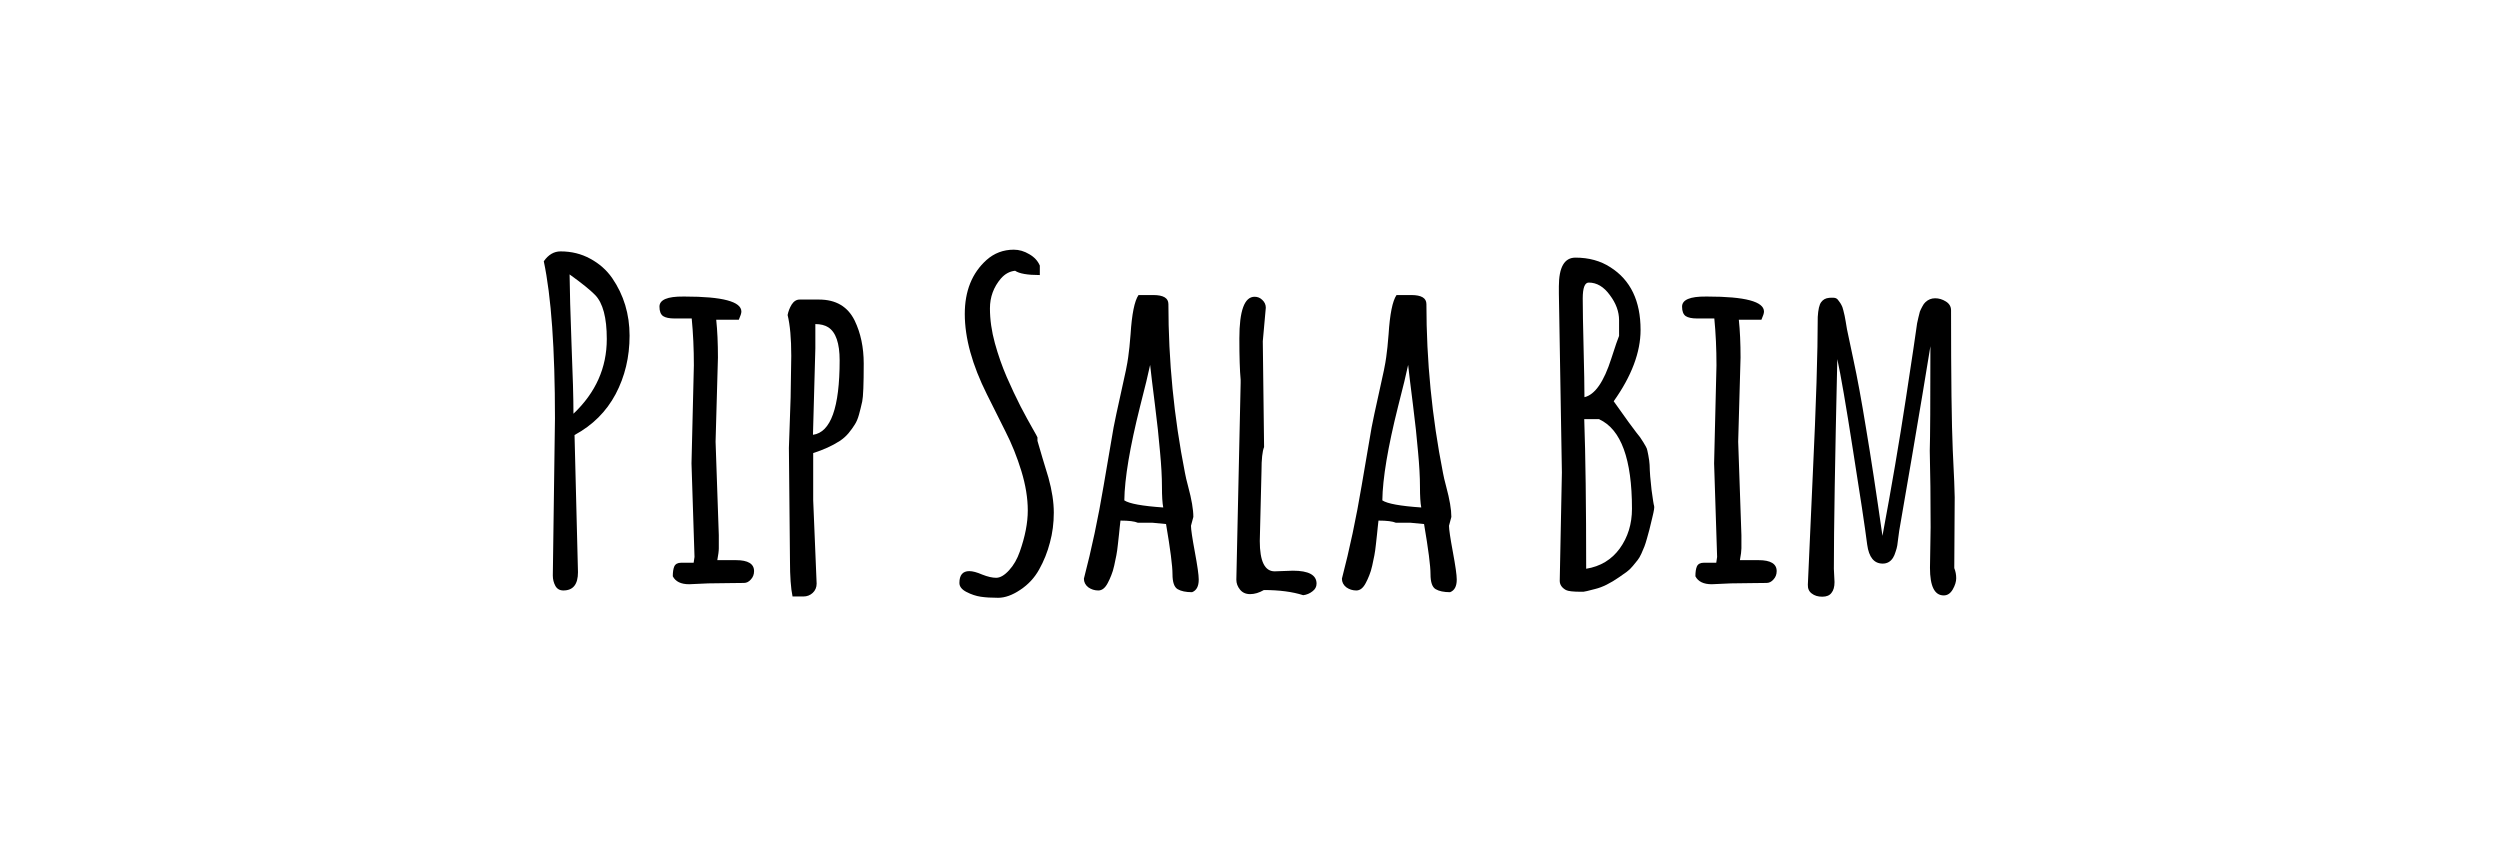
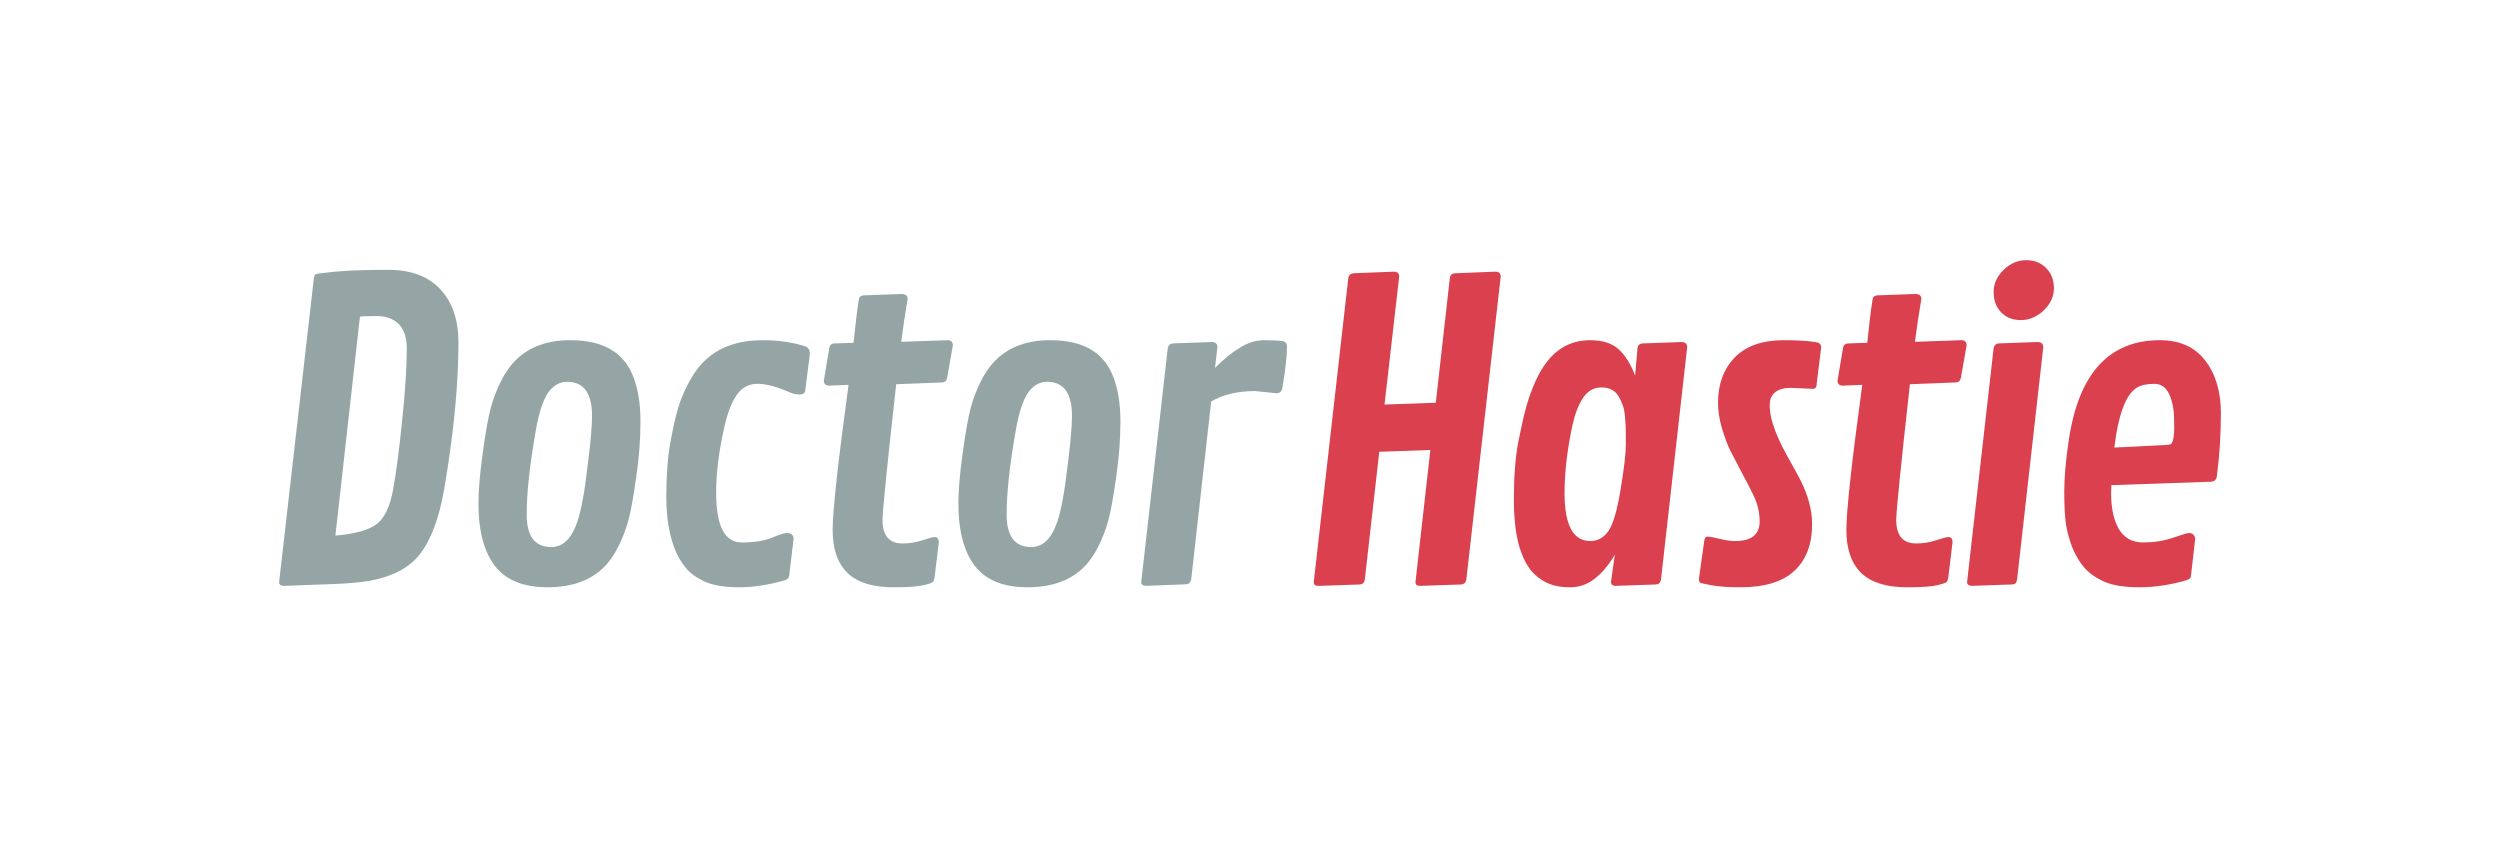
<svg xmlns="http://www.w3.org/2000/svg" width="885" height="300" viewBox="0 0 885 300" id="svg2" version="1.1">
  <defs id="defs4" />
  <g id="layer1" transform="translate(0,-752.3623)">
    <path id="path4198" d="m 160.571,620.219 0,-128 128,0 128,0 0,128 0,128 -128,0 -128,0 0,-128 z" style="fill:#fefefd" />
    <g style="font-style:normal;font-weight:normal;font-size:40px;line-height:125%;font-family:sans-serif;letter-spacing:0px;word-spacing:0px;fill:#000000;fill-opacity:1;stroke:none;stroke-width:1px;stroke-linecap:butt;stroke-linejoin:miter;stroke-opacity:1" id="text4146">
      <g style="font-style:normal;font-weight:normal;font-size:40px;line-height:125%;font-family:sans-serif;letter-spacing:0px;word-spacing:0px;fill:#000000;fill-opacity:1;stroke:none;stroke-width:1px;stroke-linecap:butt;stroke-linejoin:miter;stroke-opacity:1" id="text4154" />
    </g>
-     <g style="font-style:normal;font-weight:normal;font-size:40px;line-height:125%;font-family:sans-serif;letter-spacing:0px;word-spacing:0px;fill:#000000;fill-opacity:1;stroke:none;stroke-width:1px;stroke-linecap:butt;stroke-linejoin:miter;stroke-opacity:1" id="text4322" transform="matrix(1.24707,0,0,1.24707,32.45344,-222.0645)">
-       <path d="m 136.761,898.817 q 9.46,-8.972 9.46,-21.179 l 0,-0.061 q 0,-9.033 -3.296,-12.451 -2.075,-2.136 -7.263,-5.859 0.061,6.592 0.549,19.775 0.549,13.184 0.549,19.775 z m -5.859,45.959 0.61,-44.617 q 0,-29.663 -3.174,-44.617 1.953,-2.808 4.761,-2.808 4.639,0 8.423,2.075 3.845,2.075 6.226,5.493 4.944,7.202 4.944,16.357 0,9.094 -3.967,16.602 -3.967,7.446 -11.658,11.597 l 0.977,38.94 q 0,5.188 -4.15,5.188 -1.526,0 -2.258,-1.282 -0.732,-1.343 -0.732,-2.93 z" style="font-style:normal;font-variant:normal;font-weight:bold;font-stretch:normal;font-size:125px;font-family:'Amatic SC';-inkscape-font-specification:'Amatic SC Bold'" id="path4346" />
-       <path d="m 179.73,946.913 -4.7,0.061 -5.432,0.244 q -3.479,0 -4.639,-2.258 0,-1.831 0.427,-2.808 0.488,-1.038 1.953,-1.038 l 3.54,0 0.244,-1.648 -0.854,-26.55 0.671,-27.832 q 0,-7.019 -0.61,-13.306 -2.625,0 -4.883,0 -2.197,0 -3.235,-0.671 -1.038,-0.732 -1.038,-2.686 0,-2.93 6.775,-2.869 l 0.427,0 q 16.052,0 16.052,4.272 0,0.671 -0.732,2.319 l -6.409,0 q 0.488,4.578 0.488,10.742 l -0.671,23.865 0.916,26.55 0,3.723 q 0,1.099 -0.427,3.357 l 5.31,0 q 5.127,0 5.127,3.113 0,1.404 -0.916,2.38 -0.854,0.977 -1.953,0.977 l -5.432,0.061 z" style="font-style:normal;font-variant:normal;font-weight:bold;font-stretch:normal;font-size:125px;font-family:'Amatic SC';-inkscape-font-specification:'Amatic SC Bold'" id="path4348" />
-       <path d="m 205.425,880.262 -0.671,24.353 0,0.183 q 7.568,-1.038 7.568,-21.118 0,-7.324 -3.235,-9.399 -1.465,-0.916 -3.662,-0.916 l 0,6.897 z m -7.019,14.038 0.183,-11.902 q 0,-7.385 -1.038,-11.597 0.305,-1.587 1.16,-2.991 0.916,-1.404 2.258,-1.404 l 5.493,0 q 7.202,0 10.132,5.981 2.563,5.31 2.563,12.207 0,8.728 -0.427,10.742 -0.427,1.953 -0.916,3.723 -0.488,1.77 -1.221,2.869 -0.671,1.099 -1.77,2.441 -1.099,1.282 -2.502,2.197 -3.113,2.014 -7.507,3.418 l 0,13.367 0.977,23.682 q 0,1.587 -1.099,2.625 -1.099,1.038 -2.686,1.038 l -3.052,0 q -0.732,-3.418 -0.732,-10.193 l -0.305,-31.982 0.488,-14.221 z" style="font-style:normal;font-variant:normal;font-weight:bold;font-stretch:normal;font-size:125px;font-family:'Amatic SC';-inkscape-font-specification:'Amatic SC Bold'" id="path4350" />
-       <path d="m 246.319,946.852 q 0,-3.357 2.808,-3.357 1.404,0 3.662,0.977 2.319,0.916 3.967,0.916 1.709,0 3.662,-2.136 1.953,-2.136 3.052,-5.31 2.258,-6.409 2.258,-11.658 0,-5.249 -1.831,-11.23 -1.831,-5.981 -4.517,-11.23 -2.625,-5.249 -5.249,-10.498 -6.287,-12.573 -6.287,-22.827 0,-9.766 6.165,-15.32 3.296,-2.93 7.751,-2.93 2.258,0 4.395,1.282 2.136,1.221 2.991,3.235 l 0,2.686 q -5.249,0 -7.019,-1.221 -2.319,0.244 -4.028,2.197 -3.113,3.662 -3.113,8.484 0,4.761 1.404,9.888 1.404,5.066 3.357,9.583 1.953,4.456 3.906,8.301 2.014,3.845 3.418,6.287 1.404,2.441 1.404,2.563 l 0,0.977 q 0.427,1.587 1.465,5.005 1.038,3.418 1.648,5.432 1.526,5.493 1.526,9.949 0,4.456 -1.099,8.484 -1.038,4.028 -3.052,7.629 -1.953,3.54 -5.371,5.798 -3.357,2.258 -6.287,2.258 -2.93,0 -4.944,-0.305 -2.014,-0.305 -4.028,-1.343 -2.014,-1.038 -2.014,-2.563 z" style="font-style:normal;font-variant:normal;font-weight:bold;font-stretch:normal;font-size:125px;font-family:'Amatic SC';-inkscape-font-specification:'Amatic SC Bold'" id="path4352" />
-       <path d="m 312.725,928.114 -0.671,2.502 q 0,1.526 1.099,7.446 1.099,5.92 1.099,7.751 l 0,0.122 q 0,2.808 -1.892,3.54 -2.625,0 -4.089,-0.854 -1.465,-0.855 -1.465,-4.272 0,-3.479 -1.831,-14.221 l -3.845,-0.366 -4.15,0 q -1.404,-0.61 -4.944,-0.61 0,0.122 -0.183,1.648 -0.122,1.465 -0.244,2.38 -0.061,0.916 -0.305,2.747 -0.183,1.77 -0.427,3.052 -0.244,1.221 -0.61,2.93 -0.366,1.648 -0.854,2.808 -0.427,1.099 -0.977,2.136 -1.099,2.136 -2.686,2.136 -1.587,0 -2.869,-0.916 -1.221,-0.977 -1.221,-2.441 3.296,-12.634 5.615,-26.489 2.38,-13.855 2.808,-16.418 0.488,-2.625 2.136,-10.01 1.709,-7.446 2.014,-9.949 0.366,-2.502 0.671,-6.47 0.549,-8.667 2.258,-11.169 l 4.211,0 q 4.272,0 4.272,2.563 0,24.109 4.7,47.913 0.244,1.404 0.916,3.906 1.465,5.432 1.465,8.606 z m -8.545,-2.686 q -0.366,-1.831 -0.366,-5.92 0,-4.089 -0.549,-9.888 -0.488,-5.859 -1.465,-13.55 -0.977,-7.69 -1.343,-11.108 -0.732,3.54 -2.869,11.841 -4.333,17.273 -4.456,26.611 2.136,1.404 11.047,2.014 z" style="font-style:normal;font-variant:normal;font-weight:bold;font-stretch:normal;font-size:125px;font-family:'Amatic SC';-inkscape-font-specification:'Amatic SC Bold'" id="path4354" />
-       <path d="m 332.44,878.248 0.366,30.029 q -0.732,1.77 -0.732,6.775 l -0.488,19.897 q 0,8.606 4.211,8.606 l 5.188,-0.183 q 6.714,0 6.714,3.662 0,1.343 -1.16,2.197 -1.16,0.916 -2.625,1.099 -4.578,-1.465 -11.169,-1.465 -2.014,1.16 -3.906,1.16 -1.831,0 -2.869,-1.282 -1.038,-1.282 -1.038,-2.808 l 1.221,-55.847 0,-0.916 q -0.366,-3.906 -0.366,-11.719 0,-11.841 4.333,-11.841 1.282,0 2.197,0.916 0.977,0.916 0.977,2.197 l -0.854,9.521 z" style="font-style:normal;font-variant:normal;font-weight:bold;font-stretch:normal;font-size:125px;font-family:'Amatic SC';-inkscape-font-specification:'Amatic SC Bold'" id="path4356" />
-       <path d="m 385.967,928.114 -0.671,2.502 q 0,1.526 1.099,7.446 1.099,5.92 1.099,7.751 l 0,0.122 q 0,2.808 -1.892,3.54 -2.625,0 -4.089,-0.854 -1.465,-0.855 -1.465,-4.272 0,-3.479 -1.831,-14.221 l -3.845,-0.366 -4.15,0 q -1.404,-0.61 -4.944,-0.61 0,0.122 -0.183,1.648 -0.122,1.465 -0.244,2.38 -0.061,0.916 -0.305,2.747 -0.183,1.77 -0.427,3.052 -0.244,1.221 -0.61,2.93 -0.366,1.648 -0.855,2.808 -0.427,1.099 -0.977,2.136 -1.099,2.136 -2.686,2.136 -1.587,0 -2.869,-0.916 -1.221,-0.977 -1.221,-2.441 3.296,-12.634 5.615,-26.489 2.38,-13.855 2.808,-16.418 0.488,-2.625 2.136,-10.01 1.709,-7.446 2.014,-9.949 0.366,-2.502 0.671,-6.47 0.549,-8.667 2.258,-11.169 l 4.211,0 q 4.272,0 4.272,2.563 0,24.109 4.7,47.913 0.244,1.404 0.916,3.906 1.465,5.432 1.465,8.606 z m -8.545,-2.686 q -0.366,-1.831 -0.366,-5.92 0,-4.089 -0.549,-9.888 -0.488,-5.859 -1.465,-13.55 -0.977,-7.69 -1.343,-11.108 -0.732,3.54 -2.869,11.841 -4.333,17.273 -4.456,26.611 2.136,1.404 11.047,2.014 z" style="font-style:normal;font-variant:normal;font-weight:bold;font-stretch:normal;font-size:125px;font-family:'Amatic SC';-inkscape-font-specification:'Amatic SC Bold'" id="path4358" />
-       <path d="m 416.485,862.684 q 0,-8.179 4.7,-8.179 5.737,0 9.949,2.747 8.545,5.432 8.545,17.761 0,9.521 -7.629,20.264 5.31,7.507 6.409,8.85 1.16,1.343 2.014,2.808 0.854,1.404 0.977,1.77 0.122,0.305 0.427,1.892 0.305,1.587 0.366,2.747 0.061,2.991 0.549,7.08 0.549,4.089 0.732,4.578 0.183,0.488 -0.488,3.174 -0.61,2.625 -0.854,3.54 -0.244,0.854 -0.671,2.441 -0.427,1.526 -0.732,2.319 -0.305,0.732 -0.854,2.014 -0.549,1.221 -1.099,1.892 -0.549,0.61 -1.343,1.648 -0.793,0.977 -1.709,1.648 -0.916,0.61 -2.075,1.465 -3.845,2.686 -6.897,3.418 -2.991,0.793 -3.357,0.793 l -0.61,0 q -3.418,0 -4.333,-0.488 -1.77,-0.977 -1.77,-2.625 l 0.61,-30.762 -0.855,-50.781 0,-2.014 z m 11.475,37.72 0,-0.061 -4.272,0 q 0.549,15.503 0.549,42.48 6.042,-0.977 9.521,-5.737 3.479,-4.822 3.479,-11.291 0,-21.118 -9.277,-25.391 z m -2.991,-38.818 q -1.709,0 -1.709,4.517 0,4.456 0.244,14.099 0.244,9.583 0.244,13.916 4.456,-1.038 7.629,-10.986 1.709,-5.31 2.197,-6.409 l 0,-4.456 q 0,-3.662 -2.625,-7.141 -2.563,-3.54 -5.981,-3.54 z" style="font-style:normal;font-variant:normal;font-weight:bold;font-stretch:normal;font-size:125px;font-family:'Amatic SC';-inkscape-font-specification:'Amatic SC Bold'" id="path4360" />
-       <path d="m 470.013,946.913 -4.7,0.061 -5.432,0.244 q -3.479,0 -4.639,-2.258 0,-1.831 0.427,-2.808 0.488,-1.038 1.953,-1.038 l 3.54,0 0.244,-1.648 -0.854,-26.55 0.671,-27.832 q 0,-7.019 -0.61,-13.306 -2.625,0 -4.883,0 -2.197,0 -3.235,-0.671 -1.038,-0.732 -1.038,-2.686 0,-2.93 6.775,-2.869 l 0.427,0 q 16.052,0 16.052,4.272 0,0.671 -0.732,2.319 l -6.409,0 q 0.488,4.578 0.488,10.742 l -0.671,23.865 0.916,26.55 0,3.723 q 0,1.099 -0.427,3.357 l 5.31,0 q 5.127,0 5.127,3.113 0,1.404 -0.916,2.38 -0.855,0.977 -1.953,0.977 l -5.432,0.061 z" style="font-style:normal;font-variant:normal;font-weight:bold;font-stretch:normal;font-size:125px;font-family:'Amatic SC';-inkscape-font-specification:'Amatic SC Bold'" id="path4362" />
-       <path d="m 494.549,942.884 0.183,3.723 q 0,2.014 -0.854,3.052 -0.793,1.099 -2.625,1.099 -1.831,0 -2.991,-0.916 -1.16,-0.854 -1.099,-2.502 0.061,-1.709 1.404,-31.311 1.404,-29.663 1.404,-44.678 0.183,-3.174 0.977,-4.211 0.793,-1.099 2.258,-1.221 1.465,-0.122 1.953,0.122 0.488,0.244 0.854,0.854 0.427,0.549 0.671,1.038 0.305,0.488 0.549,1.526 0.244,0.977 0.366,1.526 0.122,0.488 0.305,1.648 0.183,1.099 0.366,2.197 0.183,1.038 1.831,8.667 1.648,7.568 3.601,19.592 2.014,11.963 4.639,30.396 3.845,-20.569 6.653,-39.001 2.808,-18.433 2.93,-19.592 0.183,-1.16 0.244,-1.709 0.122,-0.549 0.366,-1.648 0.244,-1.099 0.427,-1.709 0.244,-0.61 0.671,-1.404 0.427,-0.854 0.916,-1.282 1.16,-1.099 2.747,-1.099 1.587,0 3.052,0.916 1.465,0.916 1.465,2.502 0,28.687 0.488,39.734 0.549,11.047 0.549,13.306 l -0.122,20.142 q 0.549,1.343 0.549,2.869 0,1.465 -0.977,3.174 -0.977,1.709 -2.563,1.709 -3.906,0 -3.906,-7.812 l 0.183,-11.536 q 0,-12.146 -0.244,-21.729 0.183,-5.676 0.183,-29.663 -1.892,11.719 -5.249,31.433 -3.357,19.714 -3.601,20.935 -0.183,1.16 -0.305,2.258 -0.122,1.099 -0.244,1.892 -0.122,0.793 -0.488,1.831 -0.305,1.038 -0.732,1.709 -1.038,1.648 -2.93,1.648 -3.662,0 -4.395,-5.371 -0.977,-7.629 -4.028,-26.794 -2.991,-19.226 -4.456,-25.879 -0.977,42.786 -0.977,59.57 z" style="font-style:normal;font-variant:normal;font-weight:bold;font-stretch:normal;font-size:125px;font-family:'Amatic SC';-inkscape-font-specification:'Amatic SC Bold'" id="path4364" />
+     <g transform="matrix(1.822002,0,0,1.822002,-363.7357,-930.4965)" id="g4358">
+       <g id="text4210" style="font-style:normal;font-weight:normal;font-size:40px;line-height:125%;font-family:sans-serif;letter-spacing:0px;word-spacing:0px;fill:#95a5a6;fill-opacity:1;stroke:none;stroke-width:1px;stroke-linecap:butt;stroke-linejoin:miter;stroke-opacity:1">
+         <path id="path4346-3" style="font-style:normal;font-variant:normal;font-weight:normal;font-stretch:normal;font-size:80px;line-height:125%;font-family:'Contrail One';-inkscape-font-specification:'Contrail One, Normal';text-align:start;letter-spacing:-3.5px;writing-mode:lr-tb;text-anchor:start;fill:#95a5a6;fill-opacity:1" d="m 260.623,977.619 q 0.078,-0.469 0.273,-0.664 0.195,-0.195 3.945,-0.547 3.75,-0.352 10.273,-0.352 6.562,0 10.078,3.789 3.516,3.75 3.516,10.312 0,12.383 -2.773,28.516 -1.484,8.555 -4.805,12.734 -3.047,3.828 -9.531,5.039 -2.93,0.508 -7.148,0.664 l -9.727,0.352 q -0.859,-0.039 -0.859,-0.742 l 6.758,-59.102 z m 8.945,7.539 -4.766,42.539 q 5.82,-0.508 8.047,-2.266 2.266,-1.758 3.164,-6.68 0.898,-4.922 1.758,-13.438 0.898,-8.516 0.898,-13.945 0,-3.203 -1.562,-4.766 -1.562,-1.562 -4.258,-1.562 -2.656,0 -3.281,0.117 z" />
+         <path id="path4348-6" style="font-style:normal;font-variant:normal;font-weight:normal;font-stretch:normal;font-size:80px;line-height:125%;font-family:'Contrail One';-inkscape-font-specification:'Contrail One, Normal';text-align:start;letter-spacing:-3.5px;writing-mode:lr-tb;text-anchor:start;fill:#95a5a6;fill-opacity:1" d="m 305.951,1037.736 q -6.914,0 -10.156,-4.141 -3.203,-4.18 -3.203,-12.149 0,-3.711 0.82,-9.688 0.82,-5.976 1.523,-8.672 0.703,-2.734 1.992,-5.313 1.289,-2.617 3.047,-4.297 3.867,-3.75 10.469,-3.75 9.375,0 12.148,6.875 1.484,3.672 1.484,8.906 0,5.195 -0.82,10.781 -0.781,5.586 -1.484,8.281 -0.703,2.656 -1.992,5.234 -1.25,2.539 -3.008,4.219 -3.867,3.711 -10.82,3.711 z m 6.914,-17.109 q 0.43,-2.07 1.094,-7.734 0.703,-5.703 0.703,-8.438 0,-6.641 -4.805,-6.641 -2.266,0 -3.75,2.148 -1.445,2.148 -2.344,7.148 -1.797,10.156 -1.797,16.484 0,6.328 4.766,6.328 2.266,0 3.75,-2.148 1.523,-2.188 2.383,-7.149 z" />
+         <path id="path4350-7" style="font-style:normal;font-variant:normal;font-weight:normal;font-stretch:normal;font-size:80px;line-height:125%;font-family:'Contrail One';-inkscape-font-specification:'Contrail One, Normal';text-align:start;letter-spacing:-3.5px;writing-mode:lr-tb;text-anchor:start;fill:#95a5a6;fill-opacity:1" d="m 356.123,990.939 q 0.859,0.312 0.859,1.484 l -0.898,7.07 q -0.078,0.781 -1.094,0.781 -0.977,0 -1.875,-0.391 -3.789,-1.68 -6.289,-1.68 -2.5,0 -3.984,2.07 -1.484,2.07 -2.383,5.938 -1.68,7.226 -1.68,13.203 0,9.609 4.961,9.609 3.594,0 5.82,-0.898 2.227,-0.938 2.891,-0.938 1.367,0 1.367,1.172 l -0.82,6.875 q -0.078,0.703 -0.312,0.859 -0.195,0.117 -0.547,0.273 -4.727,1.367 -8.906,1.367 -4.141,0 -6.562,-1.055 -2.383,-1.055 -3.789,-2.695 -1.406,-1.68 -2.266,-4.023 -1.523,-4.024 -1.523,-9.883 0,-5.899 0.742,-10.234 0.781,-4.375 1.602,-7.109 0.859,-2.734 2.266,-5.234 1.406,-2.539 3.281,-4.18 4.102,-3.594 10.859,-3.594 4.531,0 8.281,1.211 z" />
+         <path id="path4352-5" style="font-style:normal;font-variant:normal;font-weight:normal;font-stretch:normal;font-size:80px;line-height:125%;font-family:'Contrail One';-inkscape-font-specification:'Contrail One, Normal';text-align:start;letter-spacing:-3.5px;writing-mode:lr-tb;text-anchor:start;fill:#95a5a6;fill-opacity:1" d="m 365.474,990.236 q 0.898,-8.594 1.172,-8.867 0.273,-0.312 0.82,-0.352 l 7.461,-0.273 q 1.055,0.078 1.055,0.977 -0.742,4.336 -1.25,8.32 l 9.102,-0.312 q 0.938,0.039 0.938,1.016 l -1.094,6.211 q -0.156,0.938 -0.977,0.977 l -8.945,0.352 q -2.656,23.906 -2.656,26.367 0,4.57 3.906,4.57 1.992,0 3.867,-0.625 1.875,-0.625 2.344,-0.625 0.82,0 0.82,1.016 l -0.82,6.836 q -0.078,0.586 -0.312,0.859 -0.195,0.274 -1.914,0.664 -1.68,0.391 -5.781,0.391 -6.016,0 -8.906,-2.773 -2.891,-2.812 -2.891,-8.359 0,-5.547 3.086,-28.203 l -3.828,0.156 q -0.977,-0.039 -0.977,-0.977 l 1.055,-6.289 q 0.117,-0.898 1.016,-0.938 l 3.711,-0.117 z" />
+         <path id="path4354-3" style="font-style:normal;font-variant:normal;font-weight:normal;font-stretch:normal;font-size:80px;line-height:125%;font-family:'Contrail One';-inkscape-font-specification:'Contrail One, Normal';text-align:start;letter-spacing:-3.5px;writing-mode:lr-tb;text-anchor:start;fill:#95a5a6;fill-opacity:1" d="m 399.201,1037.736 q -6.914,0 -10.156,-4.141 -3.203,-4.18 -3.203,-12.149 0,-3.711 0.82,-9.688 0.82,-5.976 1.523,-8.672 0.703,-2.734 1.992,-5.313 1.289,-2.617 3.047,-4.297 3.867,-3.75 10.469,-3.75 9.375,0 12.148,6.875 1.484,3.672 1.484,8.906 0,5.195 -0.82,10.781 -0.781,5.586 -1.484,8.281 -0.703,2.656 -1.992,5.234 -1.25,2.539 -3.008,4.219 -3.867,3.711 -10.82,3.711 z m 6.914,-17.109 q 0.43,-2.07 1.094,-7.734 0.703,-5.703 0.703,-8.438 0,-6.641 -4.805,-6.641 -2.266,0 -3.75,2.148 -1.445,2.148 -2.344,7.148 -1.797,10.156 -1.797,16.484 0,6.328 4.766,6.328 2.266,0 3.75,-2.148 1.523,-2.188 2.383,-7.149 z" />
+         <path id="path4356-5" style="font-style:normal;font-variant:normal;font-weight:normal;font-stretch:normal;font-size:80px;line-height:125%;font-family:'Contrail One';-inkscape-font-specification:'Contrail One, Normal';text-align:start;letter-spacing:-3.5px;writing-mode:lr-tb;text-anchor:start;fill:#95a5a6;fill-opacity:1" d="m 447.654,1000.041 -4.18,-0.43 q -5.078,0 -8.516,2.031 l -3.867,34.453 q -0.156,0.977 -0.977,1.055 l -7.891,0.312 q -0.859,-0.078 -0.859,-0.742 l 5.156,-45.43 q 0.156,-0.859 0.977,-0.938 l 7.617,-0.273 q 1.055,0.039 1.055,1.016 l -0.469,4.023 q 2.5,-2.539 4.844,-3.945 2.344,-1.445 4.688,-1.445 2.383,0 3.633,0.195 0.82,0.156 0.82,1.094 0,2.695 -0.898,8.008 -0.195,1.016 -1.133,1.016 z" />
+       </g>
+       <g id="text4214" style="font-style:normal;font-weight:normal;font-size:40px;line-height:125%;font-family:sans-serif;letter-spacing:-3.5px;word-spacing:0px;fill:#db404e;fill-opacity:1;stroke:none;stroke-width:1px;stroke-linecap:butt;stroke-linejoin:miter;stroke-opacity:1">
+         <path id="path4333" style="font-style:normal;font-variant:normal;font-weight:normal;font-stretch:normal;font-size:80px;line-height:125%;font-family:'Contrail One';-inkscape-font-specification:'Contrail One, Normal';text-align:start;letter-spacing:-3.5px;writing-mode:lr-tb;text-anchor:start;fill:#db404e;fill-opacity:1" d="m 491.213,977.346 -6.68,58.867 q -0.156,0.898 -0.977,0.977 l -8.047,0.274 q -0.859,0 -0.859,-0.742 l 2.891,-25.664 -9.922,0.352 -2.812,24.805 q -0.117,0.938 -1.016,0.977 l -8.047,0.274 q -0.859,0 -0.859,-0.742 l 6.719,-59.102 q 0.156,-0.82 1.016,-0.898 l 7.852,-0.312 q 1.016,0.039 1.016,0.938 l -2.852,24.883 9.961,-0.352 2.734,-24.258 q 0.117,-0.859 1.055,-0.898 l 7.812,-0.312 q 1.016,0.039 1.016,0.938 z" />
+         <path id="path4335" style="font-style:normal;font-variant:normal;font-weight:normal;font-stretch:normal;font-size:80px;line-height:125%;font-family:'Contrail One';-inkscape-font-specification:'Contrail One, Normal';text-align:start;letter-spacing:-3.5px;writing-mode:lr-tb;text-anchor:start;fill:#db404e;fill-opacity:1" d="m 527.44,991.096 -5.078,45.039 q -0.117,1.016 -1.016,1.055 l -7.891,0.274 q -0.82,-0.078 -0.82,-0.742 l 0.742,-5.312 q -1.797,3.047 -3.945,4.688 -2.109,1.641 -4.766,1.641 -2.656,0 -4.531,-0.898 -1.875,-0.938 -3.086,-2.422 -1.172,-1.523 -1.914,-3.633 -1.367,-3.75 -1.367,-10.234 0,-6.523 0.859,-11.055 0.898,-4.531 1.562,-6.875 0.664,-2.383 1.758,-4.883 1.133,-2.5 2.539,-4.18 3.203,-3.828 8.086,-3.828 3.633,0 5.547,1.758 1.914,1.719 3.203,5.117 l 0.469,-5.312 q 0.078,-0.859 0.977,-0.938 l 7.656,-0.273 q 1.016,0.078 1.016,1.016 z m -23.828,28.32 q 0,9.336 5,9.336 2.188,0 3.555,-1.992 1.367,-2.031 2.344,-8.086 1.016,-6.055 1.016,-8.828 0,-2.773 -0.039,-3.516 -0.039,-0.742 -0.156,-1.953 -0.117,-1.25 -0.43,-2.07 -0.312,-0.859 -0.82,-1.719 -1.016,-1.68 -3.281,-1.68 -2.266,0 -3.594,2.031 -1.328,1.992 -2.07,5.352 -1.523,7.188 -1.523,13.125 z" />
+         <path id="path4337" style="font-style:normal;font-variant:normal;font-weight:normal;font-stretch:normal;font-size:80px;line-height:125%;font-family:'Contrail One';-inkscape-font-specification:'Contrail One, Normal';text-align:start;letter-spacing:-3.5px;writing-mode:lr-tb;text-anchor:start;fill:#db404e;fill-opacity:1" d="m 551.909,999.182 -4.414,-0.195 q -1.875,0 -2.969,0.859 -1.055,0.859 -1.055,2.5 0,1.601 0.586,3.555 0.781,2.617 2.695,6.094 1.953,3.477 2.695,4.922 2.266,4.492 2.266,8.555 0,5.898 -3.477,9.101 -3.438,3.164 -10.469,3.164 -3.477,0 -5.547,-0.391 -2.07,-0.352 -2.305,-0.547 -0.195,-0.234 -0.195,-0.703 l 1.016,-7.227 q 0.078,-0.977 0.664,-0.977 0.625,0 2.344,0.43 1.719,0.43 3.008,0.43 4.766,0 4.766,-3.789 0,-2.695 -1.172,-5.039 -1.133,-2.344 -2.5,-4.844 -1.328,-2.5 -2.07,-3.984 -0.742,-1.524 -1.562,-4.18 -0.781,-2.656 -0.781,-5 0,-5.469 3.242,-8.828 3.281,-3.359 9.531,-3.359 4.023,0 6.289,0.391 0.977,0.156 0.977,1.016 l -0.859,6.953 q 0,1.094 -0.703,1.094 z" />
+         <path id="path4339" style="font-style:normal;font-variant:normal;font-weight:normal;font-stretch:normal;font-size:80px;line-height:125%;font-family:'Contrail One';-inkscape-font-specification:'Contrail One, Normal';text-align:start;letter-spacing:-3.5px;writing-mode:lr-tb;text-anchor:start;fill:#db404e;fill-opacity:1" d="m 562.432,990.236 q 0.898,-8.594 1.172,-8.867 0.273,-0.312 0.82,-0.352 l 7.461,-0.273 q 1.055,0.078 1.055,0.977 -0.742,4.336 -1.25,8.32 l 9.102,-0.312 q 0.938,0.039 0.938,1.016 l -1.094,6.211 q -0.156,0.938 -0.977,0.977 l -8.945,0.352 q -2.656,23.906 -2.656,26.367 0,4.57 3.906,4.57 1.992,0 3.867,-0.625 1.875,-0.625 2.344,-0.625 0.82,0 0.82,1.016 l -0.82,6.836 q -0.078,0.586 -0.312,0.859 -0.195,0.274 -1.914,0.664 -1.68,0.391 -5.781,0.391 -6.016,0 -8.906,-2.773 -2.891,-2.812 -2.891,-8.359 0,-5.547 3.086,-28.203 l -3.828,0.156 q -0.977,-0.039 -0.977,-0.977 l 1.055,-6.289 q 0.117,-0.898 1.016,-0.938 l 3.711,-0.117 z" />
+         <path id="path4341" style="font-style:normal;font-variant:normal;font-weight:normal;font-stretch:normal;font-size:80px;line-height:125%;font-family:'Contrail One';-inkscape-font-specification:'Contrail One, Normal';text-align:start;letter-spacing:-3.5px;writing-mode:lr-tb;text-anchor:start;fill:#db404e;fill-opacity:1" d="m 592.291,985.822 q -2.422,0 -3.867,-1.523 -1.445,-1.523 -1.445,-3.906 0,-2.422 1.914,-4.297 1.953,-1.914 4.375,-1.914 2.422,0 3.906,1.523 1.523,1.523 1.523,3.945 0,2.383 -1.992,4.297 -1.992,1.875 -4.414,1.875 z m 4.336,5.273 -5.078,45.039 q -0.078,0.547 -0.273,0.781 -0.195,0.234 -0.742,0.273 l -7.852,0.274 q -0.859,-0.078 -0.859,-0.742 l 5.156,-45.43 q 0.156,-0.859 0.977,-0.938 l 7.617,-0.273 q 1.055,0.078 1.055,1.016 z" />
+         <path id="path4343" style="font-style:normal;font-variant:normal;font-weight:normal;font-stretch:normal;font-size:80px;line-height:125%;font-family:'Contrail One';-inkscape-font-specification:'Contrail One, Normal';text-align:start;letter-spacing:-3.5px;writing-mode:lr-tb;text-anchor:start;fill:#db404e;fill-opacity:1" d="m 602.268,1030.002 q -0.898,-2.344 -1.25,-4.609 -0.312,-2.305 -0.312,-6.289 0,-3.984 0.859,-9.844 2.852,-19.531 17.734,-19.531 5.742,0 8.789,3.945 3.047,3.945 3.047,10.234 0,6.289 -0.781,12.226 -0.117,1.055 -1.211,1.094 l -19.297,0.664 q -0.039,0.586 -0.039,1.562 0,4.414 1.523,6.992 1.562,2.578 4.688,2.578 3.125,0 5.781,-0.898 2.695,-0.938 3.164,-0.938 0.469,0 0.82,0.312 0.352,0.312 0.352,0.859 l -0.781,6.875 q -0.039,0.586 -0.234,0.781 -0.156,0.156 -0.664,0.351 -4.727,1.367 -9.102,1.367 -4.375,0 -6.797,-1.055 -2.422,-1.055 -3.906,-2.695 -1.445,-1.68 -2.383,-3.984 z m 8.516,-21.914 -0.352,2.5 10.195,-0.508 q 0.664,-0.039 0.859,-0.234 0.586,-0.586 0.586,-3.203 0,-2.656 -0.195,-3.711 -0.156,-1.094 -0.586,-2.227 -0.898,-2.5 -3.086,-2.5 -2.148,0 -3.398,0.742 -2.773,1.719 -4.023,9.141 z" />
+       </g>
    </g>
  </g>
</svg>
